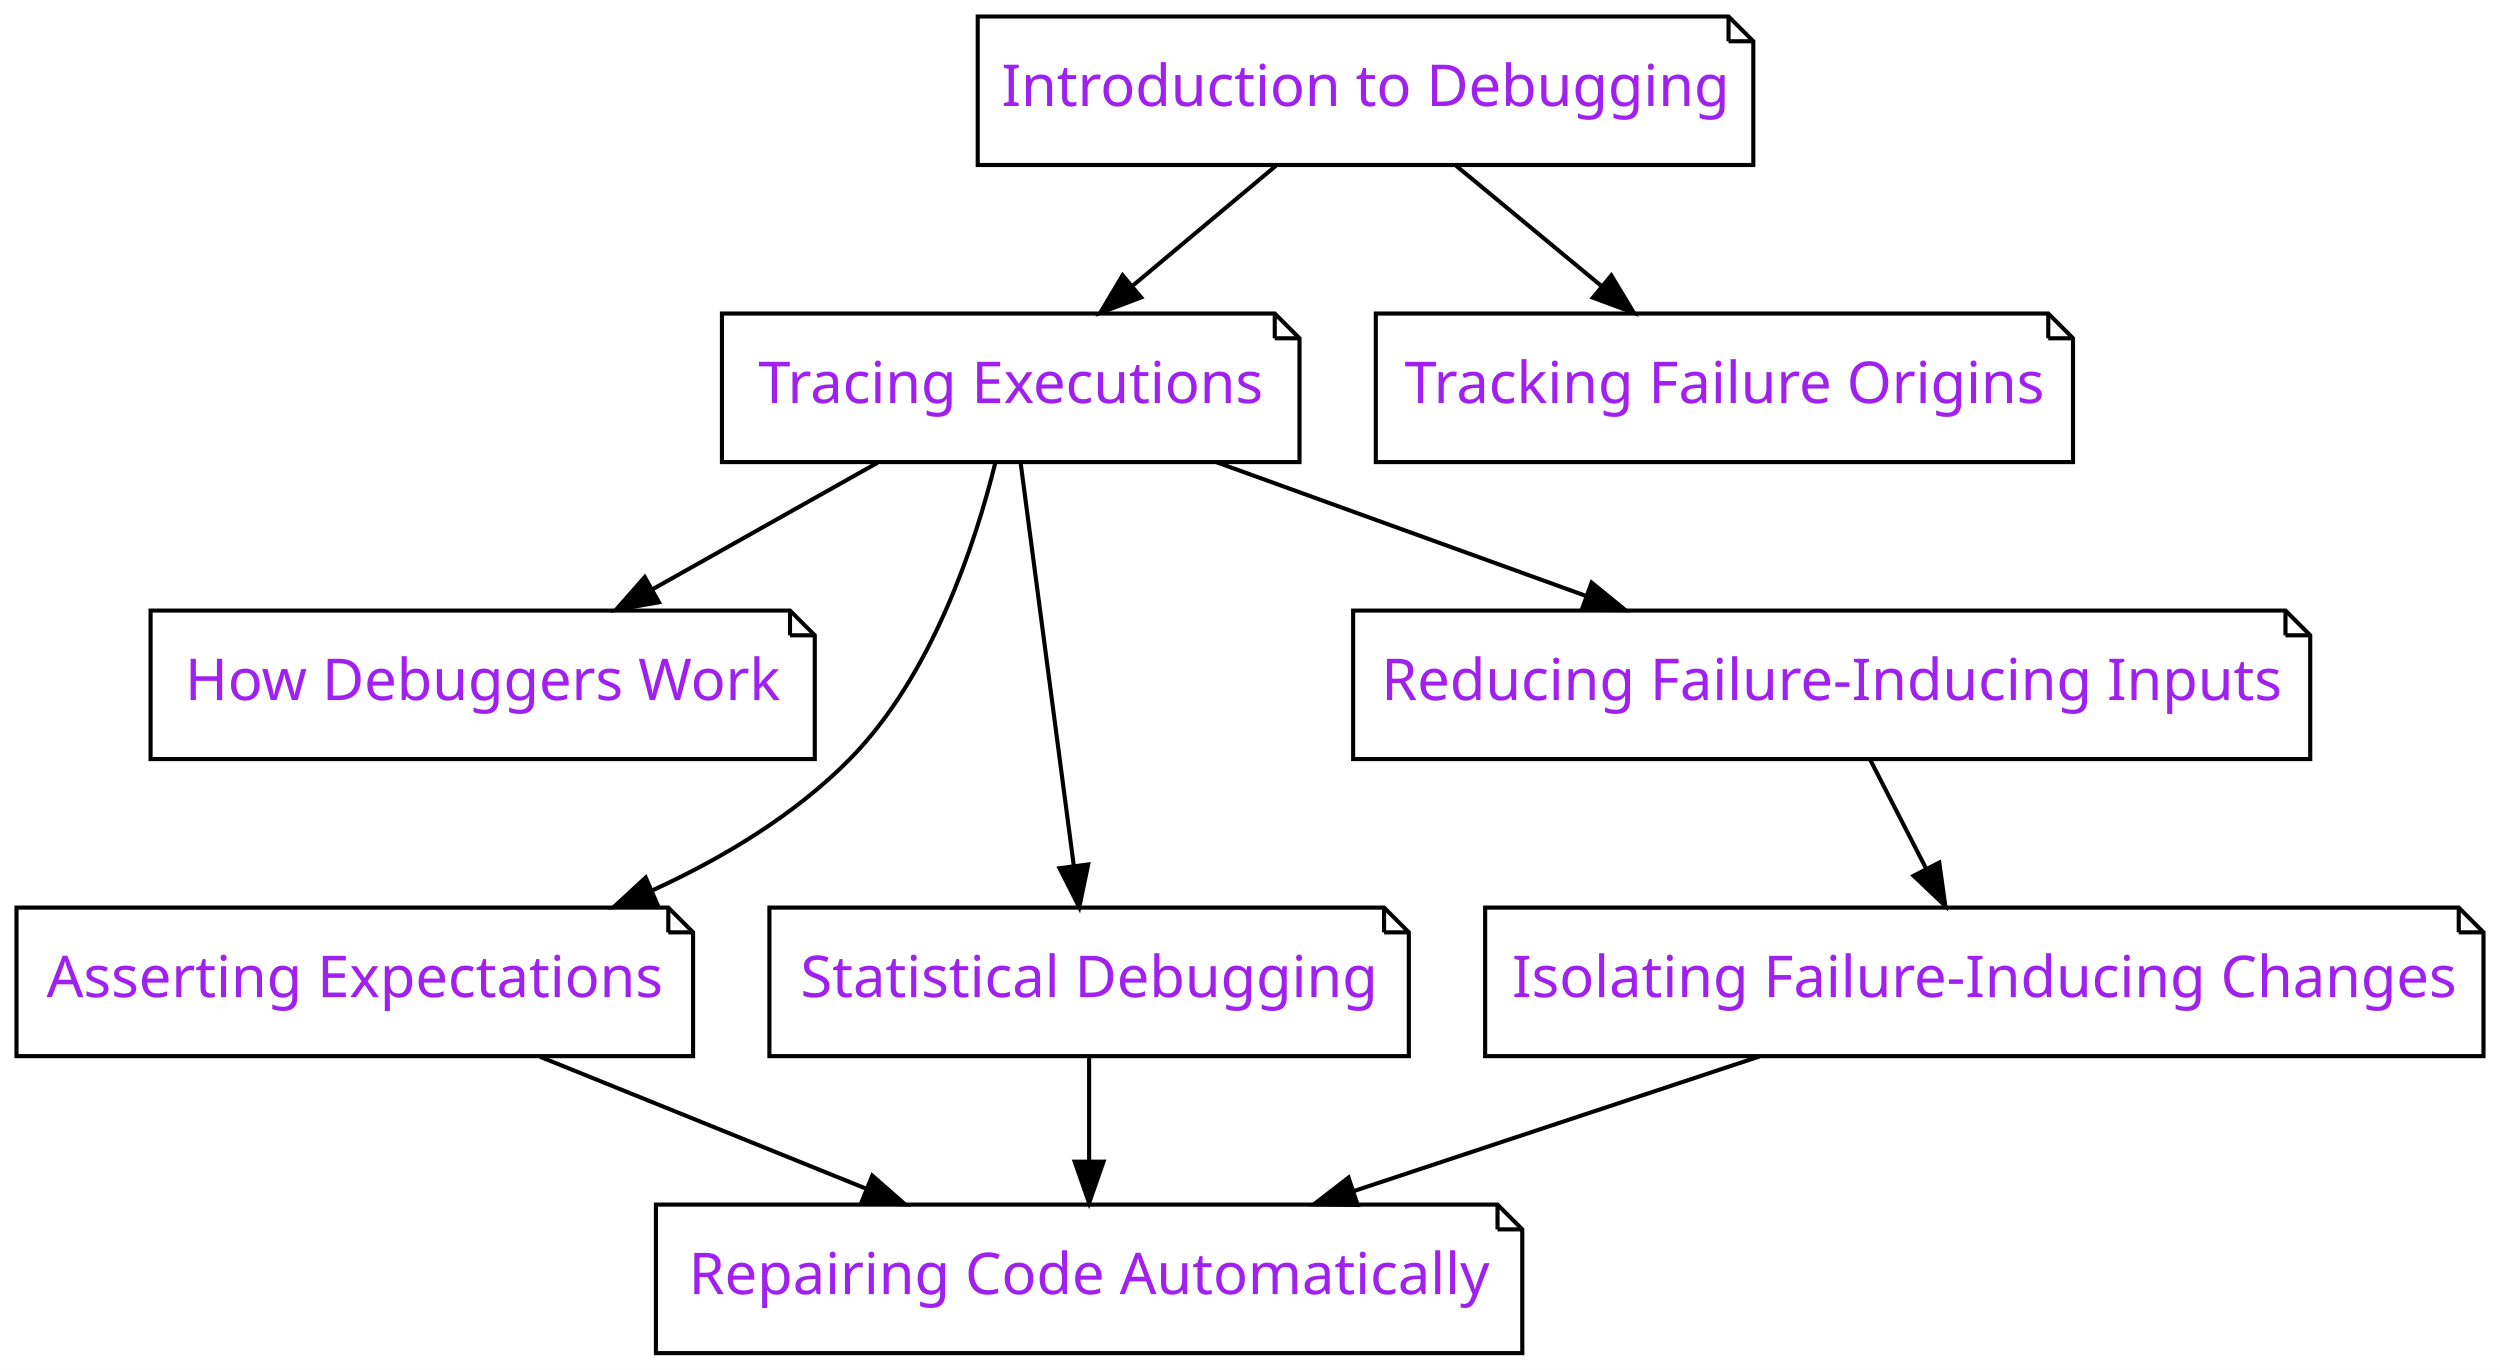
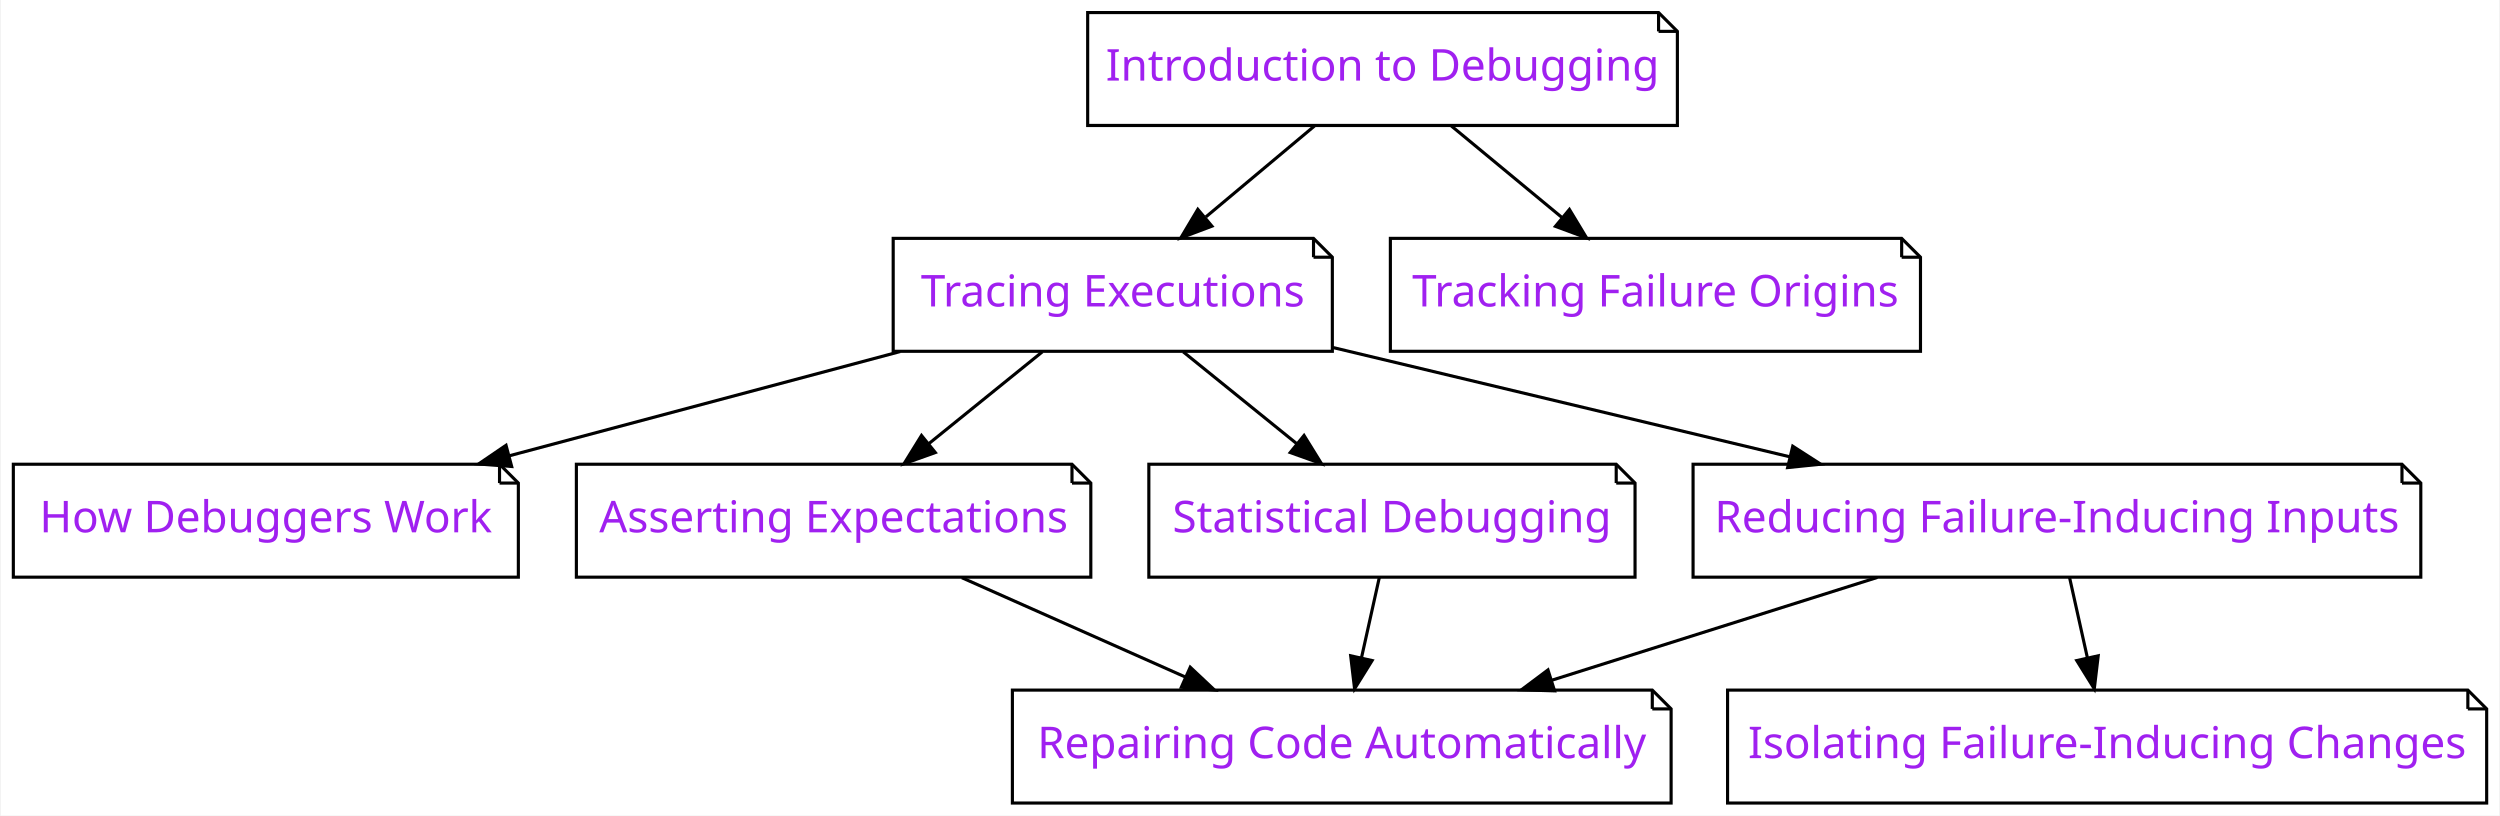
- <svg xmlns="http://www.w3.org/2000/svg" xmlns:xlink="http://www.w3.org/1999/xlink" width="606pt" height="332pt" viewBox="0.00 0.00 606.00 332.00">
-   <g id="graph0" class="graph" transform="scale(1 1) rotate(0) translate(4 328)">
-     <polygon fill="#ffffff" stroke="transparent" points="-4,4 -4,-328 602,-328 602,4 -4,4" />
+ <svg xmlns="http://www.w3.org/2000/svg" xmlns:xlink="http://www.w3.org/1999/xlink" width="797pt" height="260pt" viewBox="0.00 0.00 796.50 260.00">
+   <g id="graph0" class="graph" transform="scale(1 1) rotate(0) translate(4 256)">
+     <polygon fill="#ffffff" stroke="transparent" points="-4,4 -4,-256 792.5,-256 792.5,4 -4,4" />
    <g id="node1" class="node">
      <g id="a_node1">
        <a xlink:href="Tracer.ipynb" xlink:title="Tracer">
-           <polygon fill="#ffffff" stroke="#000000" points="305,-252 171,-252 171,-216 311,-216 311,-246 305,-252" />
-           <polyline fill="none" stroke="#000000" points="305,-252 305,-246 " />
-           <polyline fill="none" stroke="#000000" points="311,-246 305,-246 " />
-           <text text-anchor="middle" x="241" y="-230.3" font-family="Raleway" font-size="14.00" fill="#a020f0">Tracing Executions</text>
+           <polygon fill="#ffffff" stroke="#000000" points="414.5,-180 280.5,-180 280.5,-144 420.5,-144 420.5,-174 414.5,-180" />
+           <polyline fill="none" stroke="#000000" points="414.5,-180 414.5,-174 " />
+           <polyline fill="none" stroke="#000000" points="420.5,-174 414.5,-174 " />
+           <text text-anchor="middle" x="350.5" y="-158.3" font-family="Raleway" font-size="14.00" fill="#a020f0">Tracing Executions</text>
        </a>
      </g>
    </g>
    <g id="node2" class="node">
      <g id="a_node2">
        <a xlink:href="Debugger.ipynb" xlink:title="Debugger">
-           <polygon fill="#ffffff" stroke="#000000" points="187.5,-180 32.5,-180 32.5,-144 193.5,-144 193.5,-174 187.5,-180" />
-           <polyline fill="none" stroke="#000000" points="187.5,-180 187.5,-174 " />
-           <polyline fill="none" stroke="#000000" points="193.5,-174 187.5,-174 " />
-           <text text-anchor="middle" x="113" y="-158.3" font-family="Raleway" font-size="14.00" fill="#a020f0">How Debuggers Work</text>
+           <polygon fill="#ffffff" stroke="#000000" points="155,-108 0,-108 0,-72 161,-72 161,-102 155,-108" />
+           <polyline fill="none" stroke="#000000" points="155,-108 155,-102 " />
+           <polyline fill="none" stroke="#000000" points="161,-102 155,-102 " />
+           <text text-anchor="middle" x="80.5" y="-86.3" font-family="Raleway" font-size="14.00" fill="#a020f0">How Debuggers Work</text>
        </a>
      </g>
    </g>
    <g id="edge1" class="edge">
-       <path fill="none" stroke="#000000" d="M208.7,-215.831C192.177,-206.537 171.881,-195.121 154.239,-185.197" />
-       <polygon fill="#000000" stroke="#000000" points="155.721,-182.015 145.29,-180.163 152.289,-188.116 155.721,-182.015" />
+       <path fill="none" stroke="#000000" d="M282.716,-143.924C244.843,-133.825 197.493,-121.198 158.135,-110.703" />
+       <polygon fill="#000000" stroke="#000000" points="158.876,-107.278 148.312,-108.083 157.072,-114.042 158.876,-107.278" />
    </g>
    <g id="node3" class="node">
      <g id="a_node3">
        <a xlink:href="Assertions.ipynb" xlink:title="Assertions">
-           <polygon fill="#ffffff" stroke="#000000" points="158,-108 0,-108 0,-72 164,-72 164,-102 158,-108" />
-           <polyline fill="none" stroke="#000000" points="158,-108 158,-102 " />
-           <polyline fill="none" stroke="#000000" points="164,-102 158,-102 " />
-           <text text-anchor="middle" x="82" y="-86.3" font-family="Raleway" font-size="14.00" fill="#a020f0">Asserting Expectations</text>
+           <polygon fill="#ffffff" stroke="#000000" points="337.5,-108 179.5,-108 179.5,-72 343.5,-72 343.5,-102 337.5,-108" />
+           <polyline fill="none" stroke="#000000" points="337.5,-108 337.5,-102 " />
+           <polyline fill="none" stroke="#000000" points="343.5,-102 337.5,-102 " />
+           <text text-anchor="middle" x="261.5" y="-86.3" font-family="Raleway" font-size="14.00" fill="#a020f0">Asserting Expectations</text>
        </a>
      </g>
    </g>
    <g id="edge2" class="edge">
-       <path fill="none" stroke="#000000" d="M237.288,-215.913C232.355,-195.994 221.849,-164.127 202,-144 188.736,-130.55 171.521,-120.154 154.291,-112.244" />
-       <polygon fill="#000000" stroke="#000000" points="155.31,-108.871 144.743,-108.101 152.524,-115.292 155.31,-108.871" />
+       <path fill="none" stroke="#000000" d="M328.041,-143.831C317.079,-134.963 303.73,-124.164 291.873,-114.572" />
+       <polygon fill="#000000" stroke="#000000" points="293.927,-111.731 283.951,-108.163 289.524,-117.173 293.927,-111.731" />
    </g>
    <g id="node4" class="node">
      <g id="a_node4">
        <a xlink:href="StatisticalDebugger.ipynb" xlink:title="StatisticalDebugger">
-           <polygon fill="#ffffff" stroke="#000000" points="331.5,-108 182.5,-108 182.5,-72 337.5,-72 337.5,-102 331.5,-108" />
-           <polyline fill="none" stroke="#000000" points="331.5,-108 331.5,-102 " />
-           <polyline fill="none" stroke="#000000" points="337.5,-102 331.5,-102 " />
-           <text text-anchor="middle" x="260" y="-86.3" font-family="Raleway" font-size="14.00" fill="#a020f0">Statistical Debugging</text>
+           <polygon fill="#ffffff" stroke="#000000" points="511,-108 362,-108 362,-72 517,-72 517,-102 511,-108" />
+           <polyline fill="none" stroke="#000000" points="511,-108 511,-102 " />
+           <polyline fill="none" stroke="#000000" points="517,-102 511,-102 " />
+           <text text-anchor="middle" x="439.5" y="-86.3" font-family="Raleway" font-size="14.00" fill="#a020f0">Statistical Debugging</text>
        </a>
      </g>
    </g>
    <g id="edge3" class="edge">
-       <path fill="none" stroke="#000000" d="M243.406,-215.762C246.647,-191.201 252.446,-147.247 256.259,-118.354" />
-       <polygon fill="#000000" stroke="#000000" points="259.775,-118.462 257.613,-108.09 252.835,-117.546 259.775,-118.462" />
+       <path fill="none" stroke="#000000" d="M372.959,-143.831C383.921,-134.963 397.27,-124.164 409.127,-114.572" />
+       <polygon fill="#000000" stroke="#000000" points="411.476,-117.173 417.049,-108.163 407.073,-111.731 411.476,-117.173" />
    </g>
    <g id="node5" class="node">
      <g id="a_node5">
        <a xlink:href="DeltaDebugger.ipynb" xlink:title="DeltaDebugger">
-           <polygon fill="#ffffff" stroke="#000000" points="550,-180 324,-180 324,-144 556,-144 556,-174 550,-180" />
-           <polyline fill="none" stroke="#000000" points="550,-180 550,-174 " />
-           <polyline fill="none" stroke="#000000" points="556,-174 550,-174 " />
-           <text text-anchor="middle" x="440" y="-158.3" font-family="Raleway" font-size="14.00" fill="#a020f0">Reducing Failure-Inducing Inputs</text>
+           <polygon fill="#ffffff" stroke="#000000" points="761.5,-108 535.5,-108 535.5,-72 767.5,-72 767.5,-102 761.5,-108" />
+           <polyline fill="none" stroke="#000000" points="761.5,-108 761.5,-102 " />
+           <polyline fill="none" stroke="#000000" points="767.5,-102 761.5,-102 " />
+           <text text-anchor="middle" x="651.5" y="-86.3" font-family="Raleway" font-size="14.00" fill="#a020f0">Reducing Failure-Inducing Inputs</text>
        </a>
      </g>
    </g>
    <g id="edge4" class="edge">
-       <path fill="none" stroke="#000000" d="M290.959,-215.924C318.164,-206.082 352.002,-193.839 380.556,-183.507" />
-       <polygon fill="#000000" stroke="#000000" points="381.808,-186.777 390.02,-180.083 379.426,-180.194 381.808,-186.777" />
+       <path fill="none" stroke="#000000" d="M420.691,-145.21C464.146,-134.816 520.233,-121.4 566.236,-110.395" />
+       <polygon fill="#000000" stroke="#000000" points="567.279,-113.745 576.191,-108.014 565.651,-106.937 567.279,-113.745" />
    </g>
    <g id="node8" class="node">
      <g id="a_node8">
        <a xlink:href="Repairer.ipynb" xlink:title="Repairer">
-           <polygon fill="#ffffff" stroke="#000000" points="359,-36 155,-36 155,0 365,0 365,-30 359,-36" />
-           <polyline fill="none" stroke="#000000" points="359,-36 359,-30 " />
-           <polyline fill="none" stroke="#000000" points="365,-30 359,-30 " />
-           <text text-anchor="middle" x="260" y="-14.3" font-family="Raleway" font-size="14.00" fill="#a020f0">Repairing Code Automatically</text>
+           <polygon fill="#ffffff" stroke="#000000" points="522.5,-36 318.5,-36 318.5,0 528.5,0 528.5,-30 522.5,-36" />
+           <polyline fill="none" stroke="#000000" points="522.5,-36 522.5,-30 " />
+           <polyline fill="none" stroke="#000000" points="528.5,-30 522.5,-30 " />
+           <text text-anchor="middle" x="423.5" y="-14.3" font-family="Raleway" font-size="14.00" fill="#a020f0">Repairing Code Automatically</text>
        </a>
      </g>
    </g>
    <g id="edge7" class="edge">
-       <path fill="none" stroke="#000000" d="M126.917,-71.831C150.935,-62.116 180.683,-50.083 205.959,-39.859" />
-       <polygon fill="#000000" stroke="#000000" points="207.448,-43.032 215.406,-36.038 204.823,-36.543 207.448,-43.032" />
+       <path fill="none" stroke="#000000" d="M302.379,-71.831C324.046,-62.202 350.836,-50.295 373.708,-40.13" />
+       <polygon fill="#000000" stroke="#000000" points="375.198,-43.298 382.914,-36.038 372.355,-36.901 375.198,-43.298" />
    </g>
    <g id="edge8" class="edge">
-       <path fill="none" stroke="#000000" d="M260,-71.831C260,-64.131 260,-54.974 260,-46.417" />
-       <polygon fill="#000000" stroke="#000000" points="263.5,-46.413 260,-36.413 256.5,-46.413 263.5,-46.413" />
+       <path fill="none" stroke="#000000" d="M435.462,-71.831C433.751,-64.131 431.716,-54.974 429.815,-46.417" />
+       <polygon fill="#000000" stroke="#000000" points="433.178,-45.416 427.592,-36.413 426.345,-46.934 433.178,-45.416" />
+     </g>
+     <g id="edge10" class="edge">
+       <path fill="none" stroke="#000000" d="M594.26,-71.924C562.685,-61.953 523.31,-49.519 490.329,-39.104" />
+       <polygon fill="#000000" stroke="#000000" points="491.353,-35.757 480.763,-36.083 489.245,-42.432 491.353,-35.757" />
    </g>
    <g id="node9" class="node">
      <g id="a_node9">
        <a xlink:href="ChangeDebugger.ipynb" xlink:title="ChangeDebugger">
-           <polygon fill="#ffffff" stroke="#000000" points="592,-108 356,-108 356,-72 598,-72 598,-102 592,-108" />
-           <polyline fill="none" stroke="#000000" points="592,-108 592,-102 " />
-           <polyline fill="none" stroke="#000000" points="598,-102 592,-102 " />
-           <text text-anchor="middle" x="477" y="-86.3" font-family="Raleway" font-size="14.00" fill="#a020f0">Isolating Failure-Inducing Changes</text>
+           <polygon fill="#ffffff" stroke="#000000" points="782.5,-36 546.5,-36 546.5,0 788.5,0 788.5,-30 782.5,-36" />
+           <polyline fill="none" stroke="#000000" points="782.5,-36 782.5,-30 " />
+           <polyline fill="none" stroke="#000000" points="788.5,-30 782.5,-30 " />
+           <text text-anchor="middle" x="667.5" y="-14.3" font-family="Raleway" font-size="14.00" fill="#a020f0">Isolating Failure-Inducing Changes</text>
        </a>
      </g>
    </g>
    <g id="edge9" class="edge">
-       <path fill="none" stroke="#000000" d="M449.337,-143.831C453.424,-135.877 458.31,-126.369 462.831,-117.572" />
-       <polygon fill="#000000" stroke="#000000" points="466.08,-118.907 467.538,-108.413 459.854,-115.708 466.08,-118.907" />
+       <path fill="none" stroke="#000000" d="M655.538,-71.831C657.249,-64.131 659.284,-54.974 661.185,-46.417" />
+       <polygon fill="#000000" stroke="#000000" points="664.655,-46.934 663.408,-36.413 657.822,-45.416 664.655,-46.934" />
    </g>
    <g id="node6" class="node">
      <g id="a_node6">
        <a xlink:href="Intro_Debugging.ipynb" xlink:title="Intro_Debugging">
-           <polygon fill="#ffffff" stroke="#000000" points="415,-324 233,-324 233,-288 421,-288 421,-318 415,-324" />
-           <polyline fill="none" stroke="#000000" points="415,-324 415,-318 " />
-           <polyline fill="none" stroke="#000000" points="421,-318 415,-318 " />
-           <text text-anchor="middle" x="327" y="-302.3" font-family="Raleway" font-size="14.00" fill="#a020f0">Introduction to Debugging</text>
+           <polygon fill="#ffffff" stroke="#000000" points="524.5,-252 342.5,-252 342.5,-216 530.5,-216 530.5,-246 524.5,-252" />
+           <polyline fill="none" stroke="#000000" points="524.5,-252 524.5,-246 " />
+           <polyline fill="none" stroke="#000000" points="530.5,-246 524.5,-246 " />
+           <text text-anchor="middle" x="436.5" y="-230.3" font-family="Raleway" font-size="14.00" fill="#a020f0">Introduction to Debugging</text>
        </a>
      </g>
    </g>
    <g id="edge5" class="edge">
-       <path fill="none" stroke="#000000" d="M305.299,-287.831C294.808,-279.048 282.055,-268.371 270.681,-258.849" />
-       <polygon fill="#000000" stroke="#000000" points="272.609,-255.899 262.695,-252.163 268.115,-261.266 272.609,-255.899" />
+       <path fill="none" stroke="#000000" d="M414.799,-215.831C404.308,-207.048 391.555,-196.371 380.181,-186.849" />
+       <polygon fill="#000000" stroke="#000000" points="382.109,-183.899 372.195,-180.163 377.615,-189.266 382.109,-183.899" />
    </g>
    <g id="node7" class="node">
      <g id="a_node7">
        <a xlink:href="Slicer.ipynb" xlink:title="Slicer">
-           <polygon fill="#ffffff" stroke="#000000" points="492.5,-252 329.5,-252 329.5,-216 498.5,-216 498.5,-246 492.5,-252" />
-           <polyline fill="none" stroke="#000000" points="492.5,-252 492.5,-246 " />
-           <polyline fill="none" stroke="#000000" points="498.5,-246 492.5,-246 " />
-           <text text-anchor="middle" x="414" y="-230.3" font-family="Raleway" font-size="14.00" fill="#a020f0">Tracking Failure Origins</text>
+           <polygon fill="#ffffff" stroke="#000000" points="602,-180 439,-180 439,-144 608,-144 608,-174 602,-180" />
+           <polyline fill="none" stroke="#000000" points="602,-180 602,-174 " />
+           <polyline fill="none" stroke="#000000" points="608,-174 602,-174 " />
+           <text text-anchor="middle" x="523.5" y="-158.3" font-family="Raleway" font-size="14.00" fill="#a020f0">Tracking Failure Origins</text>
        </a>
      </g>
    </g>
    <g id="edge6" class="edge">
-       <path fill="none" stroke="#000000" d="M348.954,-287.831C359.67,-278.963 372.719,-268.164 384.309,-258.572" />
-       <polygon fill="#000000" stroke="#000000" points="386.581,-261.235 392.053,-252.163 382.118,-255.842 386.581,-261.235" />
-     </g>
-     <g id="edge10" class="edge">
-       <path fill="none" stroke="#000000" d="M422.522,-71.924C392.599,-61.996 355.316,-49.626 324.01,-39.238" />
-       <polygon fill="#000000" stroke="#000000" points="325.094,-35.91 314.501,-36.083 322.89,-42.554 325.094,-35.91" />
+       <path fill="none" stroke="#000000" d="M458.454,-215.831C469.17,-206.963 482.219,-196.164 493.809,-186.572" />
+       <polygon fill="#000000" stroke="#000000" points="496.081,-189.235 501.553,-180.163 491.618,-183.842 496.081,-189.235" />
    </g>
  </g>
</svg>
